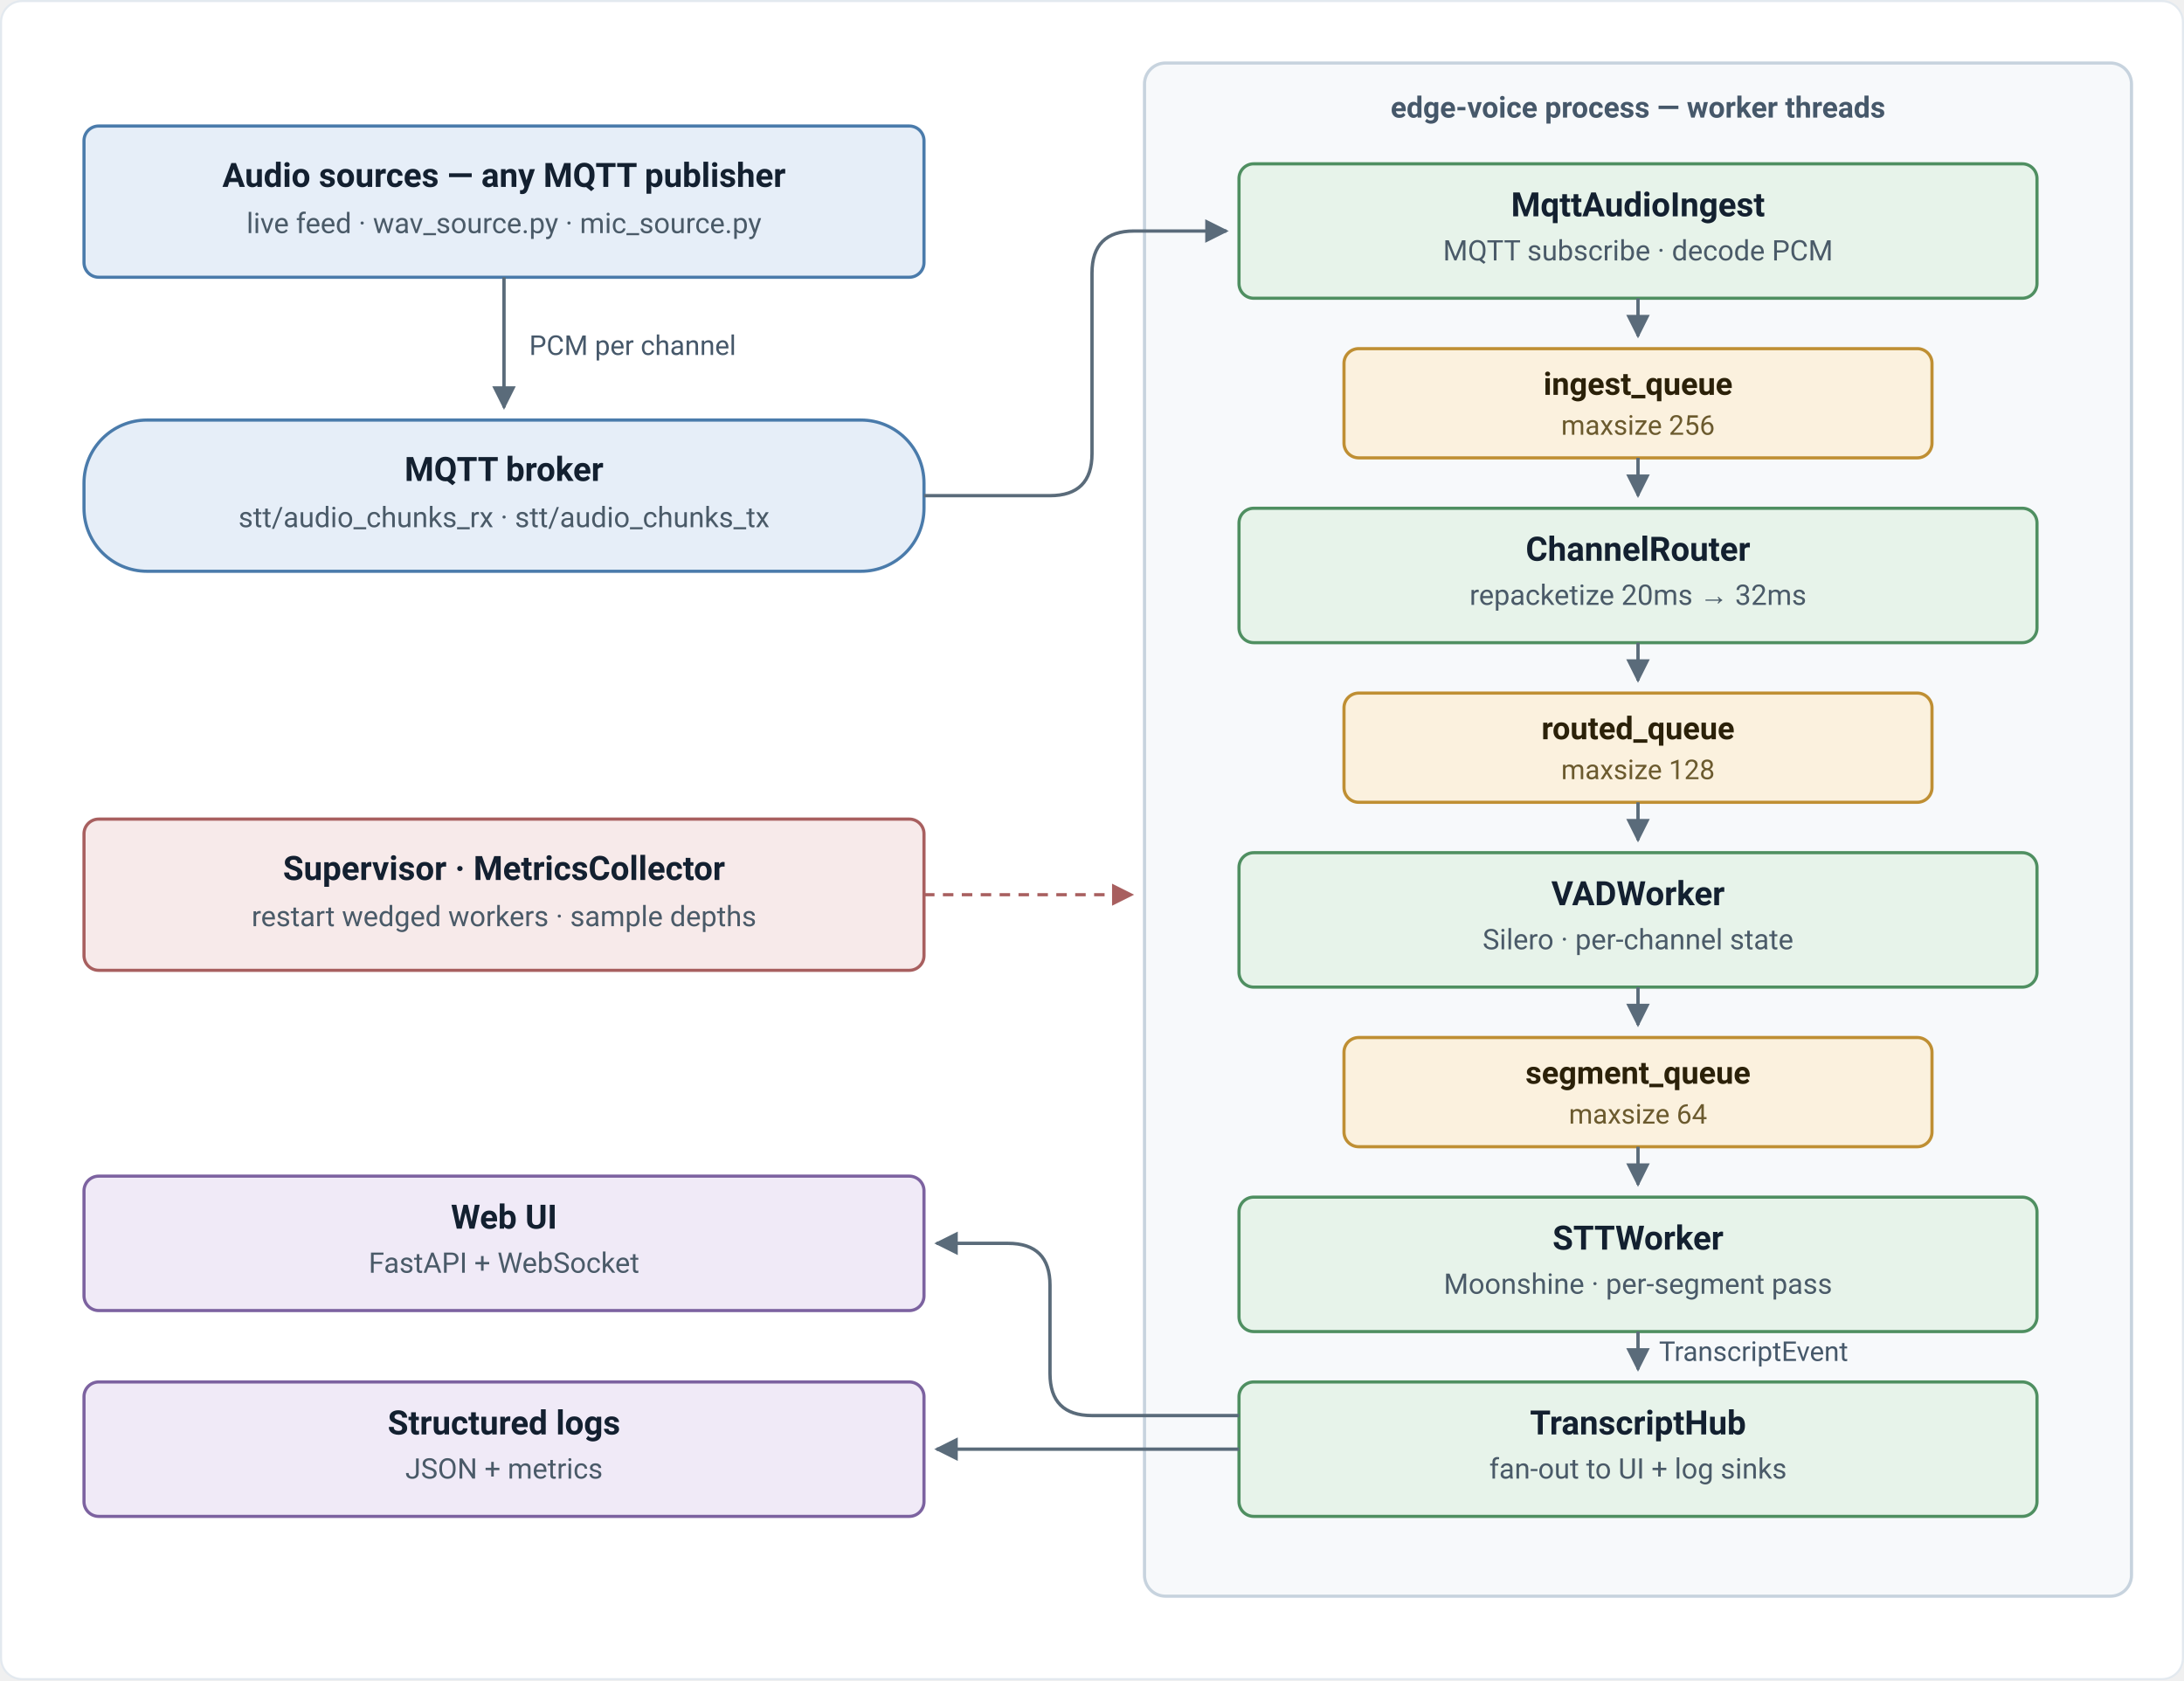
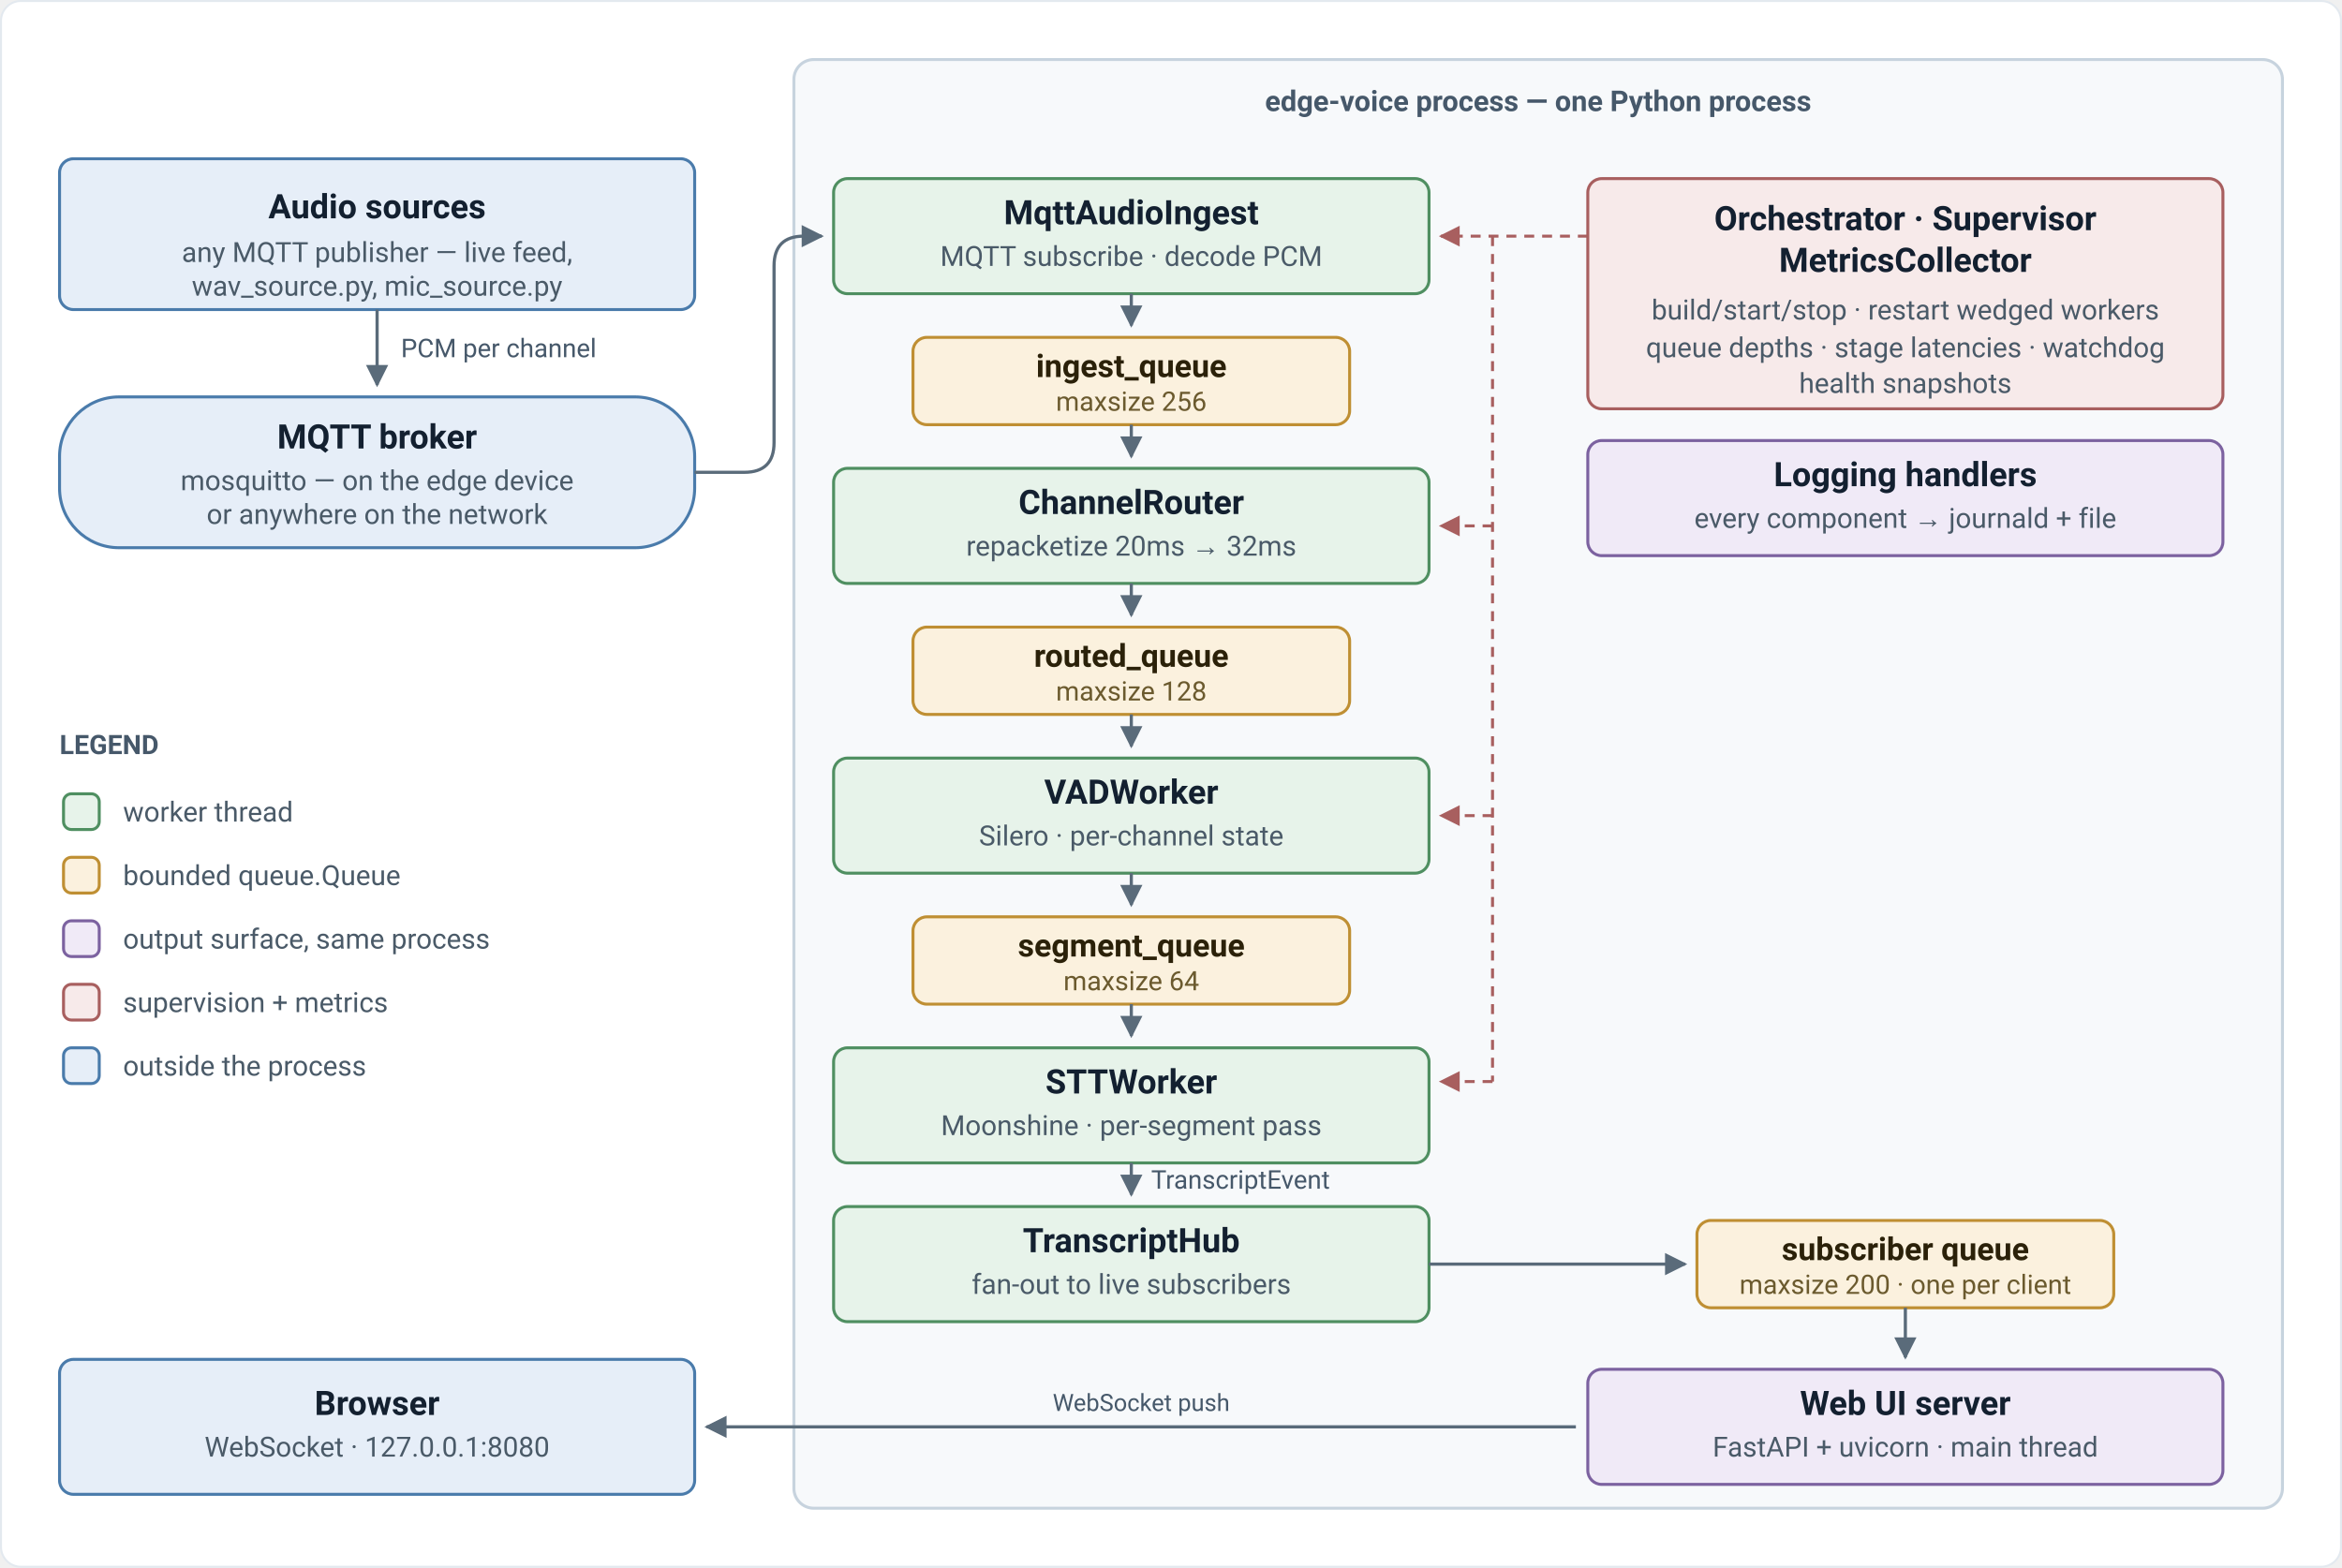
- <svg xmlns="http://www.w3.org/2000/svg" width="1040" height="800" viewBox="0 0 1040 800" role="img" aria-labelledby="svgtitle svgdesc" font-family="system-ui, -apple-system, 'Segoe UI', Roboto, 'Helvetica Neue', Arial, sans-serif">
+ <svg xmlns="http://www.w3.org/2000/svg" width="1180" height="790" viewBox="0 0 1180 790" role="img" aria-labelledby="svgtitle svgdesc" font-family="system-ui, -apple-system, 'Segoe UI', Roboto, 'Helvetica Neue', Arial, sans-serif">
  <style>
    @media (prefers-color-scheme: dark) {
      .bg    { fill: #0f1419; stroke: #2b3540; }
      .panel { fill: #151c24; stroke: #3a4753; }
      .ext   { fill: #16283c; stroke: #6f9dc8; }
      .work  { fill: #16301f; stroke: #63ab77; }
      .queue { fill: #33280f; stroke: #d3a751; }
      .sink  { fill: #241b33; stroke: #a186c4; }
      .ops   { fill: #331a1a; stroke: #c88080; }
      .name  { fill: #e6edf3; }
      .sub   { fill: #9fb0c0; }
      .qname { fill: #f3e6c8; }
      .qsub  { fill: #cdb583; }
      .ptitle{ fill: #93a4b4; }
      .edge  { stroke: #8496a6; }
      .elabel{ fill: #93a4b4; }
      .edge-d{ stroke: #c88080; }
+       .lg    { fill: #9fb0c0; }
      #arrow &gt; path   { fill: #8496a6; }
      #arrow-d &gt; path { fill: #c88080; }
    }
  </style>
  <defs>
    <marker id="arrow" viewBox="0 0 10 10" refX="9" refY="5" markerWidth="7" markerHeight="7" orient="auto-start-reverse">
      <path d="M 0 0 L 10 5 L 0 10 z" fill="#5a6b7a" />
    </marker>
    <marker id="arrow-d" viewBox="0 0 10 10" refX="9" refY="5" markerWidth="7" markerHeight="7" orient="auto-start-reverse">
      <path d="M 0 0 L 10 5 L 0 10 z" fill="#a85f5f" />
    </marker>
  </defs>
-   <rect class="bg" x="0.5" y="0.5" width="1039" height="799" rx="10" fill="#ffffff" stroke="#e3e9ef" />
-   <rect class="panel" x="545" y="30" width="470" height="730" rx="10" fill="#f7f9fb" stroke="#c7d3de" stroke-width="1.5" />
-   <text class="ptitle" x="780" y="56" text-anchor="middle" font-size="14" font-weight="600" fill="#46586a">edge-voice process — worker threads</text>
-   <rect class="work" x="590" y="78" width="380" height="64" rx="7" fill="#e7f3ea" stroke="#4f8f61" stroke-width="1.5" />
-   <text class="name" x="780" y="103" text-anchor="middle" font-size="16" font-weight="600" fill="#132030">MqttAudioIngest</text>
-   <text class="sub" x="780" y="124" text-anchor="middle" font-size="13.5" fill="#4a5a68">MQTT subscribe · decode PCM</text>
-   <rect class="queue" x="640" y="166" width="280" height="52" rx="7" fill="#fbf1de" stroke="#bf8f33" stroke-width="1.5" />
-   <text class="qname" x="780" y="188" text-anchor="middle" font-size="15" font-weight="600" fill="#2b2109">ingest_queue</text>
-   <text class="qsub" x="780" y="207" text-anchor="middle" font-size="13" fill="#6b5a2e">maxsize 256</text>
-   <rect class="work" x="590" y="242" width="380" height="64" rx="7" fill="#e7f3ea" stroke="#4f8f61" stroke-width="1.5" />
-   <text class="name" x="780" y="267" text-anchor="middle" font-size="16" font-weight="600" fill="#132030">ChannelRouter</text>
-   <text class="sub" x="780" y="288" text-anchor="middle" font-size="13.5" fill="#4a5a68">repacketize 20ms → 32ms</text>
-   <rect class="queue" x="640" y="330" width="280" height="52" rx="7" fill="#fbf1de" stroke="#bf8f33" stroke-width="1.5" />
-   <text class="qname" x="780" y="352" text-anchor="middle" font-size="15" font-weight="600" fill="#2b2109">routed_queue</text>
-   <text class="qsub" x="780" y="371" text-anchor="middle" font-size="13" fill="#6b5a2e">maxsize 128</text>
-   <rect class="work" x="590" y="406" width="380" height="64" rx="7" fill="#e7f3ea" stroke="#4f8f61" stroke-width="1.5" />
-   <text class="name" x="780" y="431" text-anchor="middle" font-size="16" font-weight="600" fill="#132030">VADWorker</text>
-   <text class="sub" x="780" y="452" text-anchor="middle" font-size="13.5" fill="#4a5a68">Silero · per-channel state</text>
-   <rect class="queue" x="640" y="494" width="280" height="52" rx="7" fill="#fbf1de" stroke="#bf8f33" stroke-width="1.5" />
-   <text class="qname" x="780" y="516" text-anchor="middle" font-size="15" font-weight="600" fill="#2b2109">segment_queue</text>
-   <text class="qsub" x="780" y="535" text-anchor="middle" font-size="13" fill="#6b5a2e">maxsize 64</text>
-   <rect class="work" x="590" y="570" width="380" height="64" rx="7" fill="#e7f3ea" stroke="#4f8f61" stroke-width="1.5" />
-   <text class="name" x="780" y="595" text-anchor="middle" font-size="16" font-weight="600" fill="#132030">STTWorker</text>
-   <text class="sub" x="780" y="616" text-anchor="middle" font-size="13.5" fill="#4a5a68">Moonshine · per-segment pass</text>
-   <rect class="work" x="590" y="658" width="380" height="64" rx="7" fill="#e7f3ea" stroke="#4f8f61" stroke-width="1.5" />
-   <text class="name" x="780" y="683" text-anchor="middle" font-size="16" font-weight="600" fill="#132030">TranscriptHub</text>
-   <text class="sub" x="780" y="704" text-anchor="middle" font-size="13.5" fill="#4a5a68">fan-out to UI + log sinks</text>
-   <path class="edge" d="M 780 142 V 160" fill="none" stroke="#5a6b7a" stroke-width="1.6" marker-end="url(#arrow)" />
-   <path class="edge" d="M 780 218 V 236" fill="none" stroke="#5a6b7a" stroke-width="1.6" marker-end="url(#arrow)" />
-   <path class="edge" d="M 780 306 V 324" fill="none" stroke="#5a6b7a" stroke-width="1.6" marker-end="url(#arrow)" />
-   <path class="edge" d="M 780 382 V 400" fill="none" stroke="#5a6b7a" stroke-width="1.6" marker-end="url(#arrow)" />
-   <path class="edge" d="M 780 470 V 488" fill="none" stroke="#5a6b7a" stroke-width="1.6" marker-end="url(#arrow)" />
-   <path class="edge" d="M 780 546 V 564" fill="none" stroke="#5a6b7a" stroke-width="1.6" marker-end="url(#arrow)" />
-   <path class="edge" d="M 780 634 V 652" fill="none" stroke="#5a6b7a" stroke-width="1.6" marker-end="url(#arrow)" />
-   <text class="elabel" x="790" y="648" font-size="13" fill="#46586a">TranscriptEvent</text>
-   <rect class="ext" x="40" y="60" width="400" height="72" rx="7" fill="#e6eef8" stroke="#4a7bab" stroke-width="1.5" />
-   <text class="name" x="240" y="89" text-anchor="middle" font-size="16" font-weight="600" fill="#132030">Audio sources — any MQTT publisher</text>
-   <text class="sub" x="240" y="111" text-anchor="middle" font-size="13.5" fill="#4a5a68">live feed · wav_source.py · mic_source.py</text>
-   <rect class="ext" x="40" y="200" width="400" height="72" rx="30" fill="#e6eef8" stroke="#4a7bab" stroke-width="1.5" />
-   <text class="name" x="240" y="229" text-anchor="middle" font-size="16" font-weight="600" fill="#132030">MQTT broker</text>
-   <text class="sub" x="240" y="251" text-anchor="middle" font-size="13.5" fill="#4a5a68">stt/audio_chunks_rx · stt/audio_chunks_tx</text>
-   <rect class="ops" x="40" y="390" width="400" height="72" rx="7" fill="#f7eaea" stroke="#a85f5f" stroke-width="1.5" />
-   <text class="name" x="240" y="419" text-anchor="middle" font-size="16" font-weight="600" fill="#132030">Supervisor · MetricsCollector</text>
-   <text class="sub" x="240" y="441" text-anchor="middle" font-size="13.5" fill="#4a5a68">restart wedged workers · sample depths</text>
-   <rect class="sink" x="40" y="560" width="400" height="64" rx="7" fill="#f0eaf7" stroke="#7c62a0" stroke-width="1.5" />
-   <text class="name" x="240" y="585" text-anchor="middle" font-size="16" font-weight="600" fill="#132030">Web UI</text>
-   <text class="sub" x="240" y="606" text-anchor="middle" font-size="13.5" fill="#4a5a68">FastAPI + WebSocket</text>
-   <rect class="sink" x="40" y="658" width="400" height="64" rx="7" fill="#f0eaf7" stroke="#7c62a0" stroke-width="1.5" />
-   <text class="name" x="240" y="683" text-anchor="middle" font-size="16" font-weight="600" fill="#132030">Structured logs</text>
-   <text class="sub" x="240" y="704" text-anchor="middle" font-size="13.5" fill="#4a5a68">JSON + metrics</text>
-   <path class="edge" d="M 240 132 V 194" fill="none" stroke="#5a6b7a" stroke-width="1.6" marker-end="url(#arrow)" />
-   <text class="elabel" x="252" y="169" font-size="13" fill="#46586a">PCM per channel</text>
-   <path class="edge" d="M 440 236 H 500 Q 520 236 520 216 V 130 Q 520 110 540 110 H 584" fill="none" stroke="#5a6b7a" stroke-width="1.6" marker-end="url(#arrow)" />
-   <path class="edge" d="M 590 690 H 446" fill="none" stroke="#5a6b7a" stroke-width="1.6" marker-end="url(#arrow)" />
-   <path class="edge" d="M 590 674 H 520 Q 500 674 500 654 V 612 Q 500 592 480 592 H 446" fill="none" stroke="#5a6b7a" stroke-width="1.6" marker-end="url(#arrow)" />
-   <path class="edge-d" d="M 440 426 H 539" fill="none" stroke="#a85f5f" stroke-width="1.5" stroke-dasharray="5 4" marker-end="url(#arrow-d)" />
+   <rect class="bg" x="0.5" y="0.5" width="1179" height="789" rx="10" fill="#ffffff" stroke="#e3e9ef" />
+   <rect class="panel" x="400" y="30" width="750" height="730" rx="10" fill="#f7f9fb" stroke="#c7d3de" stroke-width="1.5" />
+   <text class="ptitle" x="775" y="56" text-anchor="middle" font-size="14.5" font-weight="600" fill="#46586a">edge-voice process — one Python process</text>
+   <rect class="work" x="420" y="90" width="300" height="58" rx="7" fill="#e7f3ea" stroke="#4f8f61" stroke-width="1.5" />
+   <text class="name" x="570" y="113" text-anchor="middle" font-size="17" font-weight="600" fill="#132030">MqttAudioIngest</text>
+   <text class="sub" x="570" y="134" text-anchor="middle" font-size="14" fill="#4a5a68">MQTT subscribe · decode PCM</text>
+   <rect class="queue" x="460" y="170" width="220" height="44" rx="7" fill="#fbf1de" stroke="#bf8f33" stroke-width="1.5" />
+   <text class="qname" x="570" y="190" text-anchor="middle" font-size="16" font-weight="600" fill="#2b2109">ingest_queue</text>
+   <text class="qsub" x="570" y="207" text-anchor="middle" font-size="13.5" fill="#6b5a2e">maxsize 256</text>
+   <rect class="work" x="420" y="236" width="300" height="58" rx="7" fill="#e7f3ea" stroke="#4f8f61" stroke-width="1.5" />
+   <text class="name" x="570" y="259" text-anchor="middle" font-size="17" font-weight="600" fill="#132030">ChannelRouter</text>
+   <text class="sub" x="570" y="280" text-anchor="middle" font-size="14" fill="#4a5a68">repacketize 20ms → 32ms</text>
+   <rect class="queue" x="460" y="316" width="220" height="44" rx="7" fill="#fbf1de" stroke="#bf8f33" stroke-width="1.5" />
+   <text class="qname" x="570" y="336" text-anchor="middle" font-size="16" font-weight="600" fill="#2b2109">routed_queue</text>
+   <text class="qsub" x="570" y="353" text-anchor="middle" font-size="13.5" fill="#6b5a2e">maxsize 128</text>
+   <rect class="work" x="420" y="382" width="300" height="58" rx="7" fill="#e7f3ea" stroke="#4f8f61" stroke-width="1.5" />
+   <text class="name" x="570" y="405" text-anchor="middle" font-size="17" font-weight="600" fill="#132030">VADWorker</text>
+   <text class="sub" x="570" y="426" text-anchor="middle" font-size="14" fill="#4a5a68">Silero · per-channel state</text>
+   <rect class="queue" x="460" y="462" width="220" height="44" rx="7" fill="#fbf1de" stroke="#bf8f33" stroke-width="1.5" />
+   <text class="qname" x="570" y="482" text-anchor="middle" font-size="16" font-weight="600" fill="#2b2109">segment_queue</text>
+   <text class="qsub" x="570" y="499" text-anchor="middle" font-size="13.5" fill="#6b5a2e">maxsize 64</text>
+   <rect class="work" x="420" y="528" width="300" height="58" rx="7" fill="#e7f3ea" stroke="#4f8f61" stroke-width="1.5" />
+   <text class="name" x="570" y="551" text-anchor="middle" font-size="17" font-weight="600" fill="#132030">STTWorker</text>
+   <text class="sub" x="570" y="572" text-anchor="middle" font-size="14" fill="#4a5a68">Moonshine · per-segment pass</text>
+   <rect class="work" x="420" y="608" width="300" height="58" rx="7" fill="#e7f3ea" stroke="#4f8f61" stroke-width="1.5" />
+   <text class="name" x="570" y="631" text-anchor="middle" font-size="17" font-weight="600" fill="#132030">TranscriptHub</text>
+   <text class="sub" x="570" y="652" text-anchor="middle" font-size="14" fill="#4a5a68">fan-out to live subscribers</text>
+   <path class="edge" d="M 570 148 V 164" fill="none" stroke="#5a6b7a" stroke-width="1.6" marker-end="url(#arrow)" />
+   <path class="edge" d="M 570 214 V 230" fill="none" stroke="#5a6b7a" stroke-width="1.6" marker-end="url(#arrow)" />
+   <path class="edge" d="M 570 294 V 310" fill="none" stroke="#5a6b7a" stroke-width="1.6" marker-end="url(#arrow)" />
+   <path class="edge" d="M 570 360 V 376" fill="none" stroke="#5a6b7a" stroke-width="1.6" marker-end="url(#arrow)" />
+   <path class="edge" d="M 570 440 V 456" fill="none" stroke="#5a6b7a" stroke-width="1.6" marker-end="url(#arrow)" />
+   <path class="edge" d="M 570 506 V 522" fill="none" stroke="#5a6b7a" stroke-width="1.6" marker-end="url(#arrow)" />
+   <path class="edge" d="M 570 586 V 602" fill="none" stroke="#5a6b7a" stroke-width="1.6" marker-end="url(#arrow)" />
+   <text class="elabel" x="580" y="599" font-size="13" fill="#46586a">TranscriptEvent</text>
+   <rect class="ops" x="800" y="90" width="320" height="116" rx="7" fill="#f7eaea" stroke="#a85f5f" stroke-width="1.5" />
+   <text class="name" x="960" y="116" text-anchor="middle" font-size="17" font-weight="600" fill="#132030">Orchestrator · Supervisor</text>
+   <text class="name" x="960" y="137" text-anchor="middle" font-size="17" font-weight="600" fill="#132030">MetricsCollector</text>
+   <text class="sub" x="960" y="161" text-anchor="middle" font-size="14" fill="#4a5a68">build/start/stop · restart wedged workers</text>
+   <text class="sub" x="960" y="180" text-anchor="middle" font-size="14" fill="#4a5a68">queue depths · stage latencies · watchdog</text>
+   <text class="sub" x="960" y="198" text-anchor="middle" font-size="14" fill="#4a5a68">health snapshots</text>
+   <rect class="sink" x="800" y="222" width="320" height="58" rx="7" fill="#f0eaf7" stroke="#7c62a0" stroke-width="1.5" />
+   <text class="name" x="960" y="245" text-anchor="middle" font-size="17" font-weight="600" fill="#132030">Logging handlers</text>
+   <text class="sub" x="960" y="266" text-anchor="middle" font-size="14" fill="#4a5a68">every component → journald + file</text>
+   <rect class="queue" x="855" y="615" width="210" height="44" rx="7" fill="#fbf1de" stroke="#bf8f33" stroke-width="1.5" />
+   <text class="qname" x="960" y="635" text-anchor="middle" font-size="16" font-weight="600" fill="#2b2109">subscriber queue</text>
+   <text class="qsub" x="960" y="652" text-anchor="middle" font-size="13.5" fill="#6b5a2e">maxsize 200 · one per client</text>
+   <rect class="sink" x="800" y="690" width="320" height="58" rx="7" fill="#f0eaf7" stroke="#7c62a0" stroke-width="1.5" />
+   <text class="name" x="960" y="713" text-anchor="middle" font-size="17" font-weight="600" fill="#132030">Web UI server</text>
+   <text class="sub" x="960" y="734" text-anchor="middle" font-size="14" fill="#4a5a68">FastAPI + uvicorn · main thread</text>
+   <path class="edge" d="M 720 637 H 849" fill="none" stroke="#5a6b7a" stroke-width="1.6" marker-end="url(#arrow)" />
+   <path class="edge" d="M 960 659 V 684" fill="none" stroke="#5a6b7a" stroke-width="1.6" marker-end="url(#arrow)" />
+   <path class="edge-d" d="M 800 119 H 726" fill="none" stroke="#a85f5f" stroke-width="1.5" stroke-dasharray="5 4" marker-end="url(#arrow-d)" />
+   <path class="edge-d" d="M 752 119 V 545" fill="none" stroke="#a85f5f" stroke-width="1.5" stroke-dasharray="5 4" />
+   <path class="edge-d" d="M 752 265 H 726" fill="none" stroke="#a85f5f" stroke-width="1.5" stroke-dasharray="5 4" marker-end="url(#arrow-d)" />
+   <path class="edge-d" d="M 752 411 H 726" fill="none" stroke="#a85f5f" stroke-width="1.5" stroke-dasharray="5 4" marker-end="url(#arrow-d)" />
+   <path class="edge-d" d="M 752 545 H 726" fill="none" stroke="#a85f5f" stroke-width="1.5" stroke-dasharray="5 4" marker-end="url(#arrow-d)" />
+   <rect class="ext" x="30" y="80" width="320" height="76" rx="7" fill="#e6eef8" stroke="#4a7bab" stroke-width="1.5" />
+   <text class="name" x="190" y="110" text-anchor="middle" font-size="17" font-weight="600" fill="#132030">Audio sources</text>
+   <text class="sub" x="190" y="132" text-anchor="middle" font-size="14" fill="#4a5a68">any MQTT publisher — live feed,</text>
+   <text class="sub" x="190" y="149" text-anchor="middle" font-size="14" fill="#4a5a68">wav_source.py, mic_source.py</text>
+   <rect class="ext" x="30" y="200" width="320" height="76" rx="30" fill="#e6eef8" stroke="#4a7bab" stroke-width="1.5" />
+   <text class="name" x="190" y="226" text-anchor="middle" font-size="17" font-weight="600" fill="#132030">MQTT broker</text>
+   <text class="sub" x="190" y="247" text-anchor="middle" font-size="14" fill="#4a5a68">mosquitto — on the edge device</text>
+   <text class="sub" x="190" y="264" text-anchor="middle" font-size="14" fill="#4a5a68">or anywhere on the network</text>
+   <rect class="ext" x="30" y="685" width="320" height="68" rx="7" fill="#e6eef8" stroke="#4a7bab" stroke-width="1.5" />
+   <text class="name" x="190" y="713" text-anchor="middle" font-size="17" font-weight="600" fill="#132030">Browser</text>
+   <text class="sub" x="190" y="734" text-anchor="middle" font-size="14" fill="#4a5a68">WebSocket · 127.0.0.1:8080</text>
+   <path class="edge" d="M 190 156 V 194" fill="none" stroke="#5a6b7a" stroke-width="1.6" marker-end="url(#arrow)" />
+   <text class="elabel" x="202" y="180" font-size="13" fill="#46586a">PCM per channel</text>
+   <path class="edge" d="M 350 238 H 375 Q 390 238 390 223 V 134 Q 390 119 405 119 H 414" fill="none" stroke="#5a6b7a" stroke-width="1.6" marker-end="url(#arrow)" />
+   <path class="edge" d="M 794 719 H 356" fill="none" stroke="#5a6b7a" stroke-width="1.6" marker-end="url(#arrow)" />
+   <text class="elabel" x="575" y="711" text-anchor="middle" font-size="12" fill="#46586a">WebSocket push</text>
+   <text class="ptitle" x="30" y="380" font-size="13.5" font-weight="600" fill="#46586a">LEGEND</text>
+   <rect class="work" x="32" y="400" width="18" height="18" rx="4" fill="#e7f3ea" stroke="#4f8f61" stroke-width="1.5" />
+   <text class="lg" x="62" y="414" font-size="14" fill="#4a5a68">worker thread</text>
+   <rect class="queue" x="32" y="432" width="18" height="18" rx="4" fill="#fbf1de" stroke="#bf8f33" stroke-width="1.5" />
+   <text class="lg" x="62" y="446" font-size="14" fill="#4a5a68">bounded queue.Queue</text>
+   <rect class="sink" x="32" y="464" width="18" height="18" rx="4" fill="#f0eaf7" stroke="#7c62a0" stroke-width="1.5" />
+   <text class="lg" x="62" y="478" font-size="14" fill="#4a5a68">output surface, same process</text>
+   <rect class="ops" x="32" y="496" width="18" height="18" rx="4" fill="#f7eaea" stroke="#a85f5f" stroke-width="1.5" />
+   <text class="lg" x="62" y="510" font-size="14" fill="#4a5a68">supervision + metrics</text>
+   <rect class="ext" x="32" y="528" width="18" height="18" rx="4" fill="#e6eef8" stroke="#4a7bab" stroke-width="1.5" />
+   <text class="lg" x="62" y="542" font-size="14" fill="#4a5a68">outside the process</text>
</svg>
